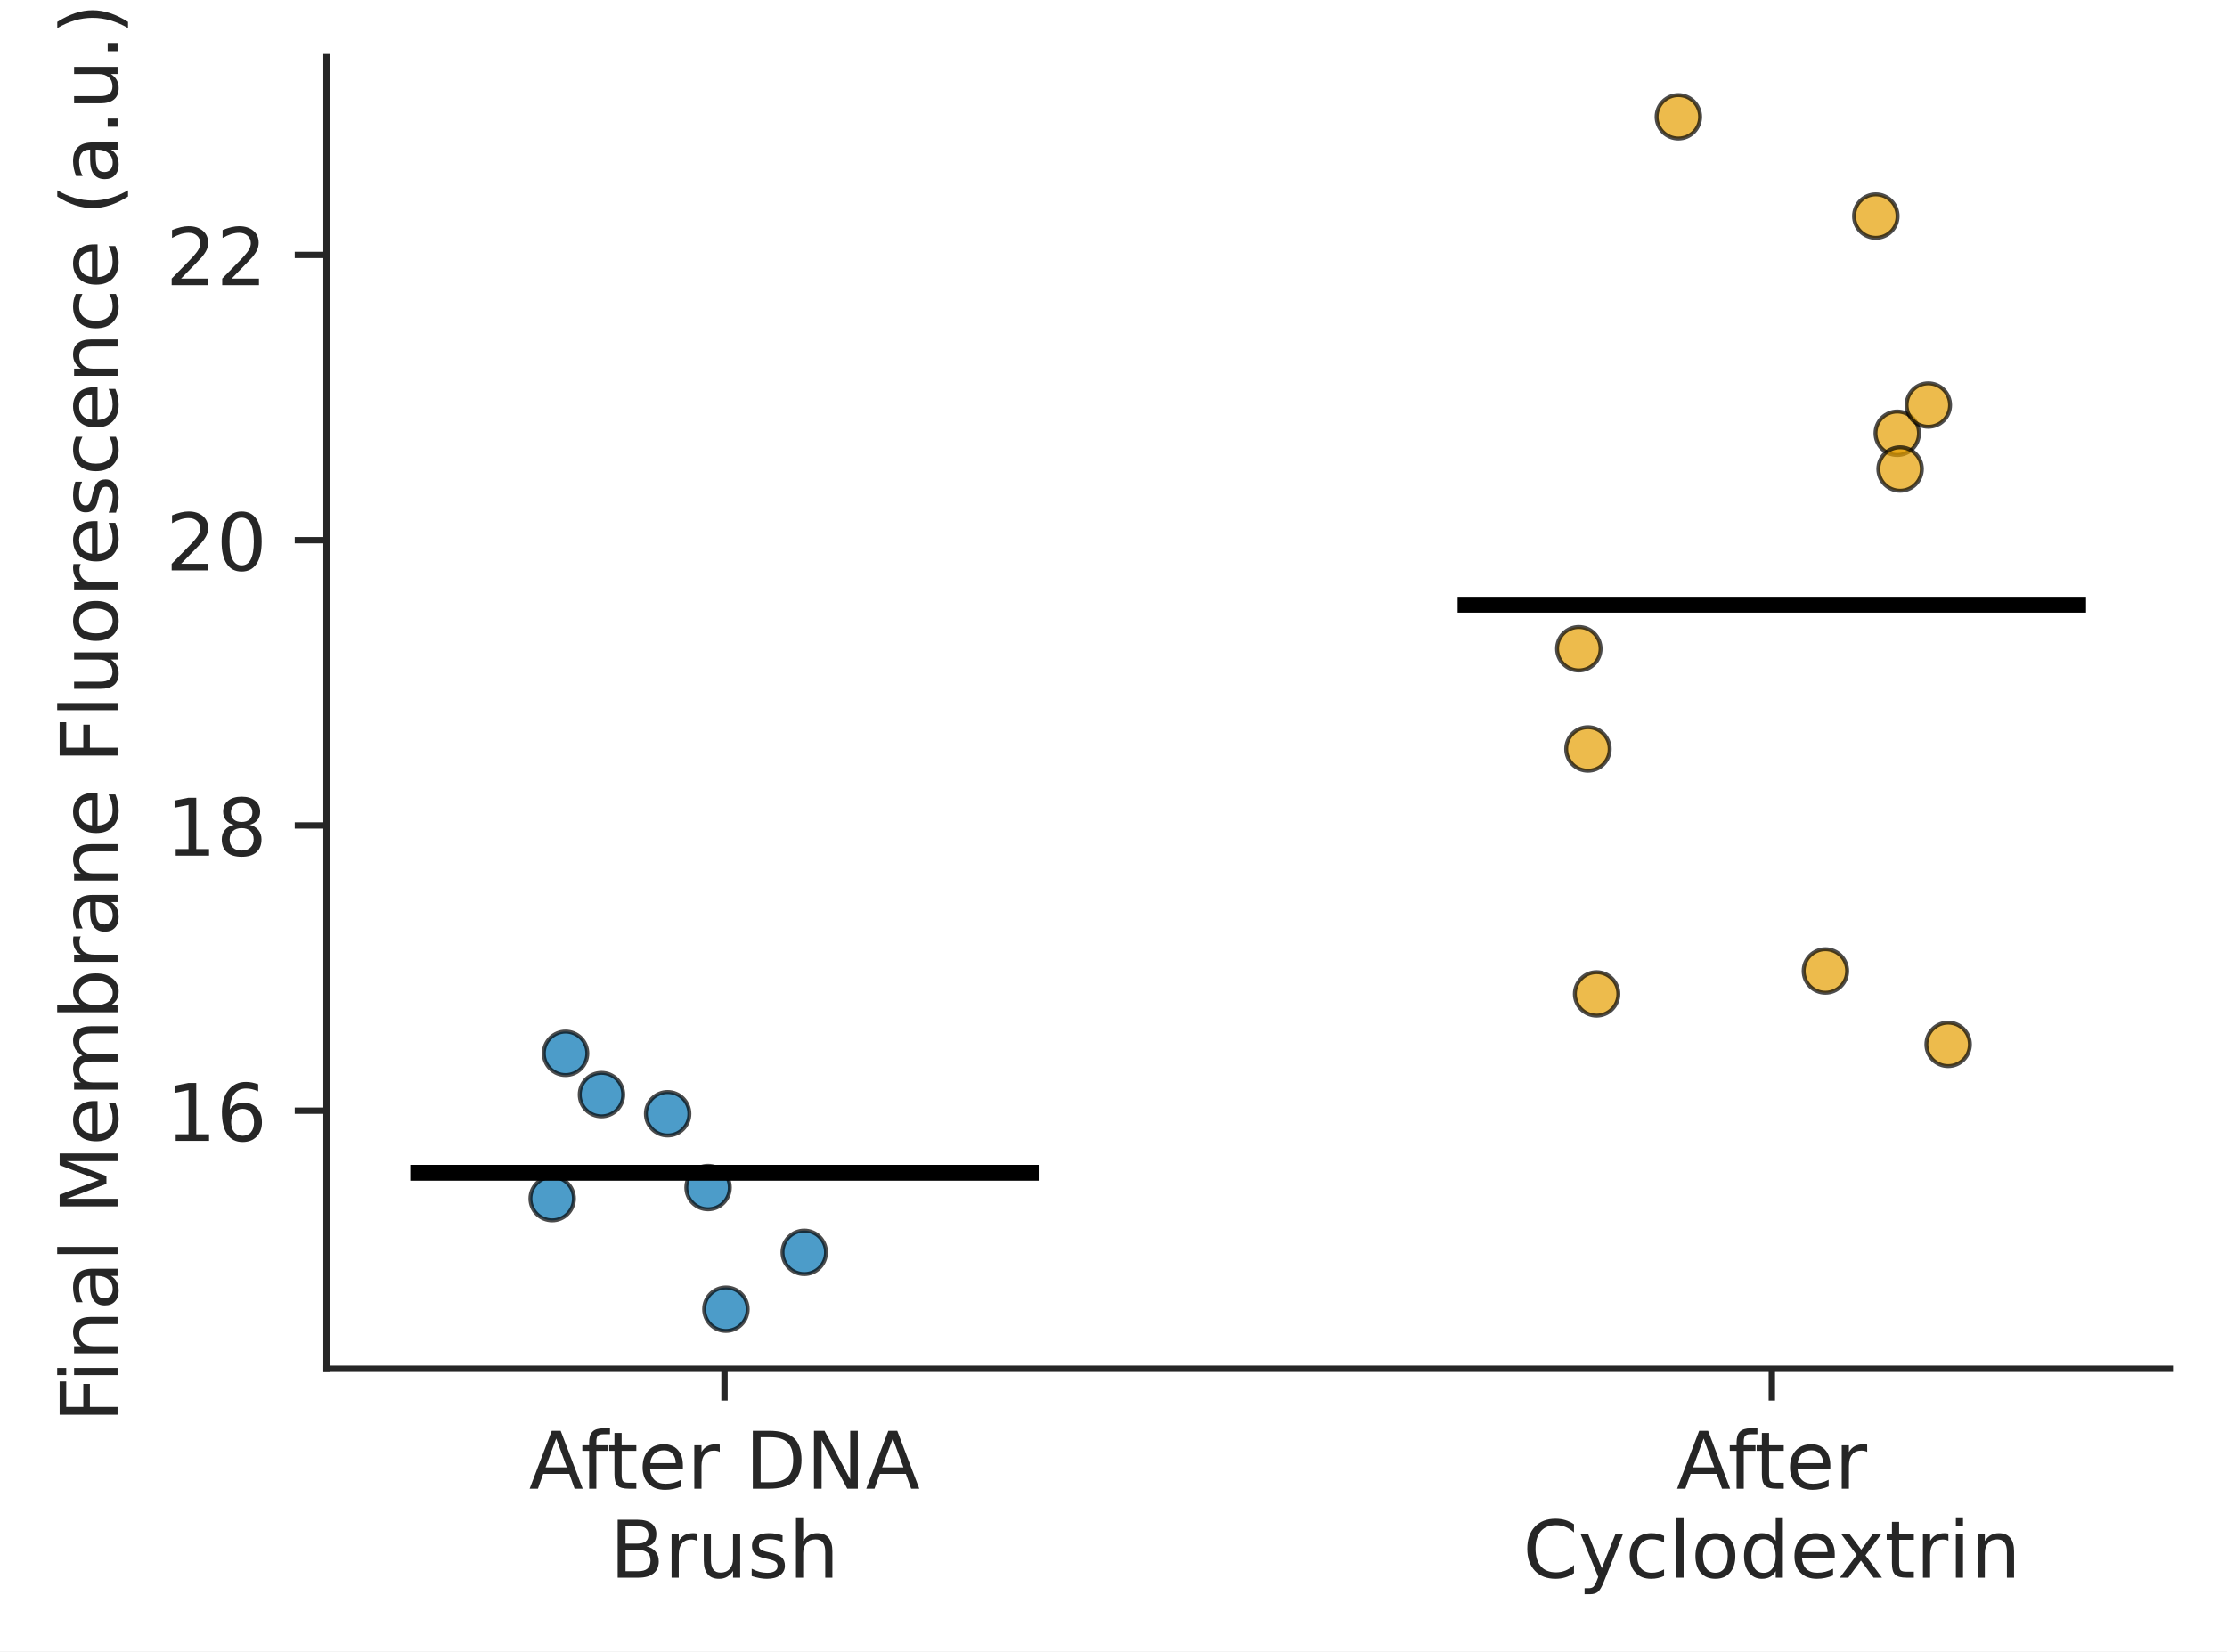
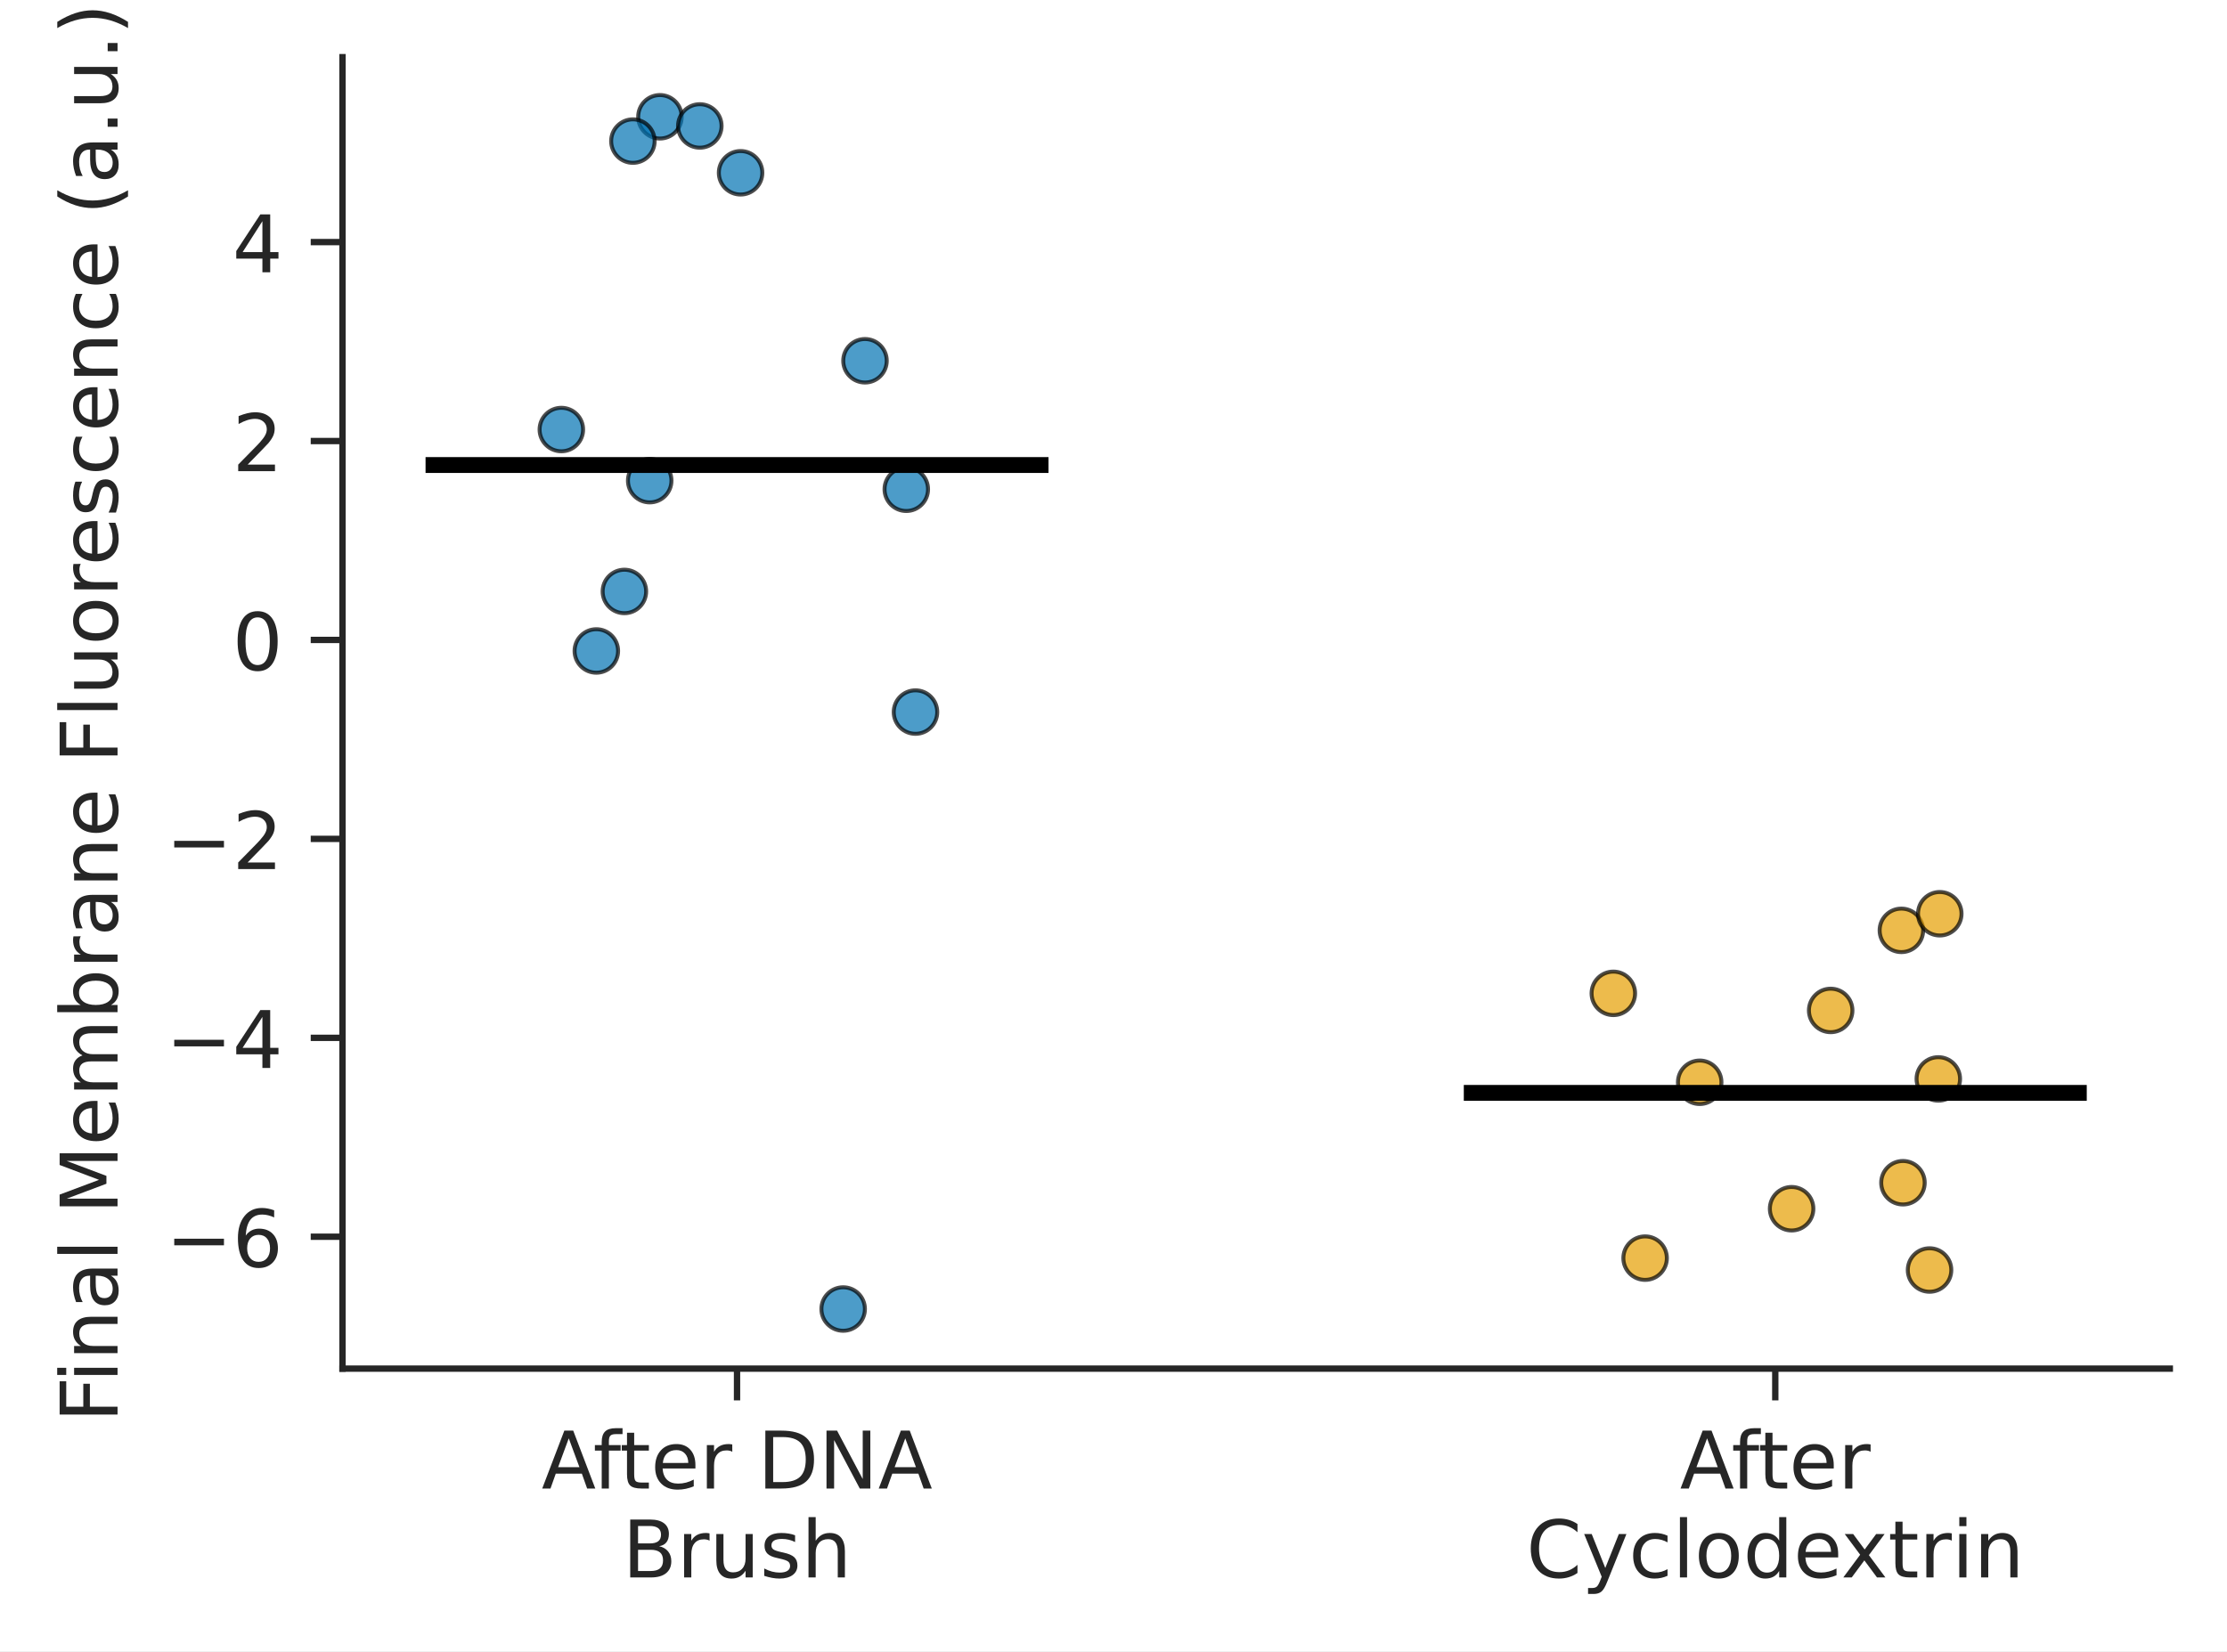
- <svg xmlns="http://www.w3.org/2000/svg" xmlns:xlink="http://www.w3.org/1999/xlink" width="280.343pt" height="207.932pt" viewBox="0 0 280.343 207.932" version="1.1">
+ <svg xmlns="http://www.w3.org/2000/svg" xmlns:xlink="http://www.w3.org/1999/xlink" width="280.38pt" height="207.932pt" viewBox="0 0 280.38 207.932" version="1.1">
  <defs>
    <style type="text/css">*{stroke-linejoin: round; stroke-linecap: butt}</style>
  </defs>
  <g id="figure_1">
    <g id="patch_1">
-       <path d="M 0 207.932  L 280.343 207.932  L 280.343 0  L 0 0  z " style="fill: #ffffff" />
+       <path d="M 0 207.932  L 280.38 207.932  L 280.38 0  L 0 0  z " style="fill: #ffffff" />
    </g>
    <g id="axes_1">
      <g id="patch_2">
-         <path d="M 41.103 172.356  L 273.143 172.356  L 273.143 7.2  L 41.103 7.2  z " style="fill: #ffffff" />
+         <path d="M 43.12 172.356  L 273.18 172.356  L 273.18 7.2  L 43.12 7.2  z " style="fill: #ffffff" />
      </g>
      <g id="matplotlib.axis_1">
        <g id="xtick_1">
          <g id="line2d_1">
            <defs>
-               <path id="mcca03a8f1b" d="M 0 0  L 0 4  " style="stroke: #262626; stroke-width: 0.8" />
+               <path id="m48cc5490fe" d="M 0 0  L 0 4  " style="stroke: #262626; stroke-width: 0.8" />
            </defs>
            <g>
-               <use xlink:href="#mcca03a8f1b" x="91.203" y="172.356" style="fill: #262626; stroke: #262626; stroke-width: 0.8" />
+               <use xlink:href="#m48cc5490fe" x="92.792" y="172.356" style="fill: #262626; stroke: #262626; stroke-width: 0.8" />
            </g>
          </g>
          <g id="text_1">
-             <g style="fill: #262626" transform="translate(66.59876 187.4544) scale(0.1 -0.1)">
+             <g style="fill: #262626" transform="translate(68.18845 187.4544) scale(0.1 -0.1)">
              <defs>
                <path id="DejaVuSans-41" d="M 2188 4044  L 1331 1722  L 3047 1722  L 2188 4044  z M 1831 4666  L 2547 4666  L 4325 0  L 3669 0  L 3244 1197  L 1141 1197  L 716 0  L 50 0  L 1831 4666  z " transform="scale(0.015625)" />
                <path id="DejaVuSans-66" d="M 2375 4863  L 2375 4384  L 1825 4384  Q 1516 4384 1395 4259  Q 1275 4134 1275 3809  L 1275 3500  L 2222 3500  L 2222 3053  L 1275 3053  L 1275 0  L 697 0  L 697 3053  L 147 3053  L 147 3500  L 697 3500  L 697 3744  Q 697 4328 969 4595  Q 1241 4863 1831 4863  L 2375 4863  z " transform="scale(0.015625)" />
                <path id="DejaVuSans-74" d="M 1172 4494  L 1172 3500  L 2356 3500  L 2356 3053  L 1172 3053  L 1172 1153  Q 1172 725 1289 603  Q 1406 481 1766 481  L 2356 481  L 2356 0  L 1766 0  Q 1100 0 847 248  Q 594 497 594 1153  L 594 3053  L 172 3053  L 172 3500  L 594 3500  L 594 4494  L 1172 4494  z " transform="scale(0.015625)" />
                <path id="DejaVuSans-65" d="M 3597 1894  L 3597 1613  L 953 1613  Q 991 1019 1311 708  Q 1631 397 2203 397  Q 2534 397 2845 478  Q 3156 559 3463 722  L 3463 178  Q 3153 47 2828 -22  Q 2503 -91 2169 -91  Q 1331 -91 842 396  Q 353 884 353 1716  Q 353 2575 817 3079  Q 1281 3584 2069 3584  Q 2775 3584 3186 3129  Q 3597 2675 3597 1894  z M 3022 2063  Q 3016 2534 2758 2815  Q 2500 3097 2075 3097  Q 1594 3097 1305 2825  Q 1016 2553 972 2059  L 3022 2063  z " transform="scale(0.015625)" />
                <path id="DejaVuSans-72" d="M 2631 2963  Q 2534 3019 2420 3045  Q 2306 3072 2169 3072  Q 1681 3072 1420 2755  Q 1159 2438 1159 1844  L 1159 0  L 581 0  L 581 3500  L 1159 3500  L 1159 2956  Q 1341 3275 1631 3429  Q 1922 3584 2338 3584  Q 2397 3584 2469 3576  Q 2541 3569 2628 3553  L 2631 2963  z " transform="scale(0.015625)" />
                <path id="DejaVuSans-20" transform="scale(0.015625)" />
                <path id="DejaVuSans-44" d="M 1259 4147  L 1259 519  L 2022 519  Q 2988 519 3436 956  Q 3884 1394 3884 2338  Q 3884 3275 3436 3711  Q 2988 4147 2022 4147  L 1259 4147  z M 628 4666  L 1925 4666  Q 3281 4666 3915 4102  Q 4550 3538 4550 2338  Q 4550 1131 3912 565  Q 3275 0 1925 0  L 628 0  L 628 4666  z " transform="scale(0.015625)" />
                <path id="DejaVuSans-4e" d="M 628 4666  L 1478 4666  L 3547 763  L 3547 4666  L 4159 4666  L 4159 0  L 3309 0  L 1241 3903  L 1241 0  L 628 0  L 628 4666  z " transform="scale(0.015625)" />
              </defs>
              <use xlink:href="#DejaVuSans-41" />
              <use xlink:href="#DejaVuSans-66" transform="translate(64.7832 0)" />
              <use xlink:href="#DejaVuSans-74" transform="translate(98.23828 0)" />
              <use xlink:href="#DejaVuSans-65" transform="translate(137.4473 0)" />
              <use xlink:href="#DejaVuSans-72" transform="translate(198.9707 0)" />
              <use xlink:href="#DejaVuSans-20" transform="translate(240.084 0)" />
              <use xlink:href="#DejaVuSans-44" transform="translate(271.8711 0)" />
              <use xlink:href="#DejaVuSans-4e" transform="translate(348.873 0)" />
              <use xlink:href="#DejaVuSans-41" transform="translate(423.6777 0)" />
            </g>
-             <g style="fill: #262626" transform="translate(76.77455 198.6523) scale(0.1 -0.1)">
+             <g style="fill: #262626" transform="translate(78.36423 198.6523) scale(0.1 -0.1)">
              <defs>
                <path id="DejaVuSans-42" d="M 1259 2228  L 1259 519  L 2272 519  Q 2781 519 3026 730  Q 3272 941 3272 1375  Q 3272 1813 3026 2020  Q 2781 2228 2272 2228  L 1259 2228  z M 1259 4147  L 1259 2741  L 2194 2741  Q 2656 2741 2882 2914  Q 3109 3088 3109 3444  Q 3109 3797 2882 3972  Q 2656 4147 2194 4147  L 1259 4147  z M 628 4666  L 2241 4666  Q 2963 4666 3353 4366  Q 3744 4066 3744 3513  Q 3744 3084 3544 2831  Q 3344 2578 2956 2516  Q 3422 2416 3680 2098  Q 3938 1781 3938 1306  Q 3938 681 3513 340  Q 3088 0 2303 0  L 628 0  L 628 4666  z " transform="scale(0.015625)" />
                <path id="DejaVuSans-75" d="M 544 1381  L 544 3500  L 1119 3500  L 1119 1403  Q 1119 906 1312 657  Q 1506 409 1894 409  Q 2359 409 2629 706  Q 2900 1003 2900 1516  L 2900 3500  L 3475 3500  L 3475 0  L 2900 0  L 2900 538  Q 2691 219 2414 64  Q 2138 -91 1772 -91  Q 1169 -91 856 284  Q 544 659 544 1381  z M 1991 3584  L 1991 3584  z " transform="scale(0.015625)" />
                <path id="DejaVuSans-73" d="M 2834 3397  L 2834 2853  Q 2591 2978 2328 3040  Q 2066 3103 1784 3103  Q 1356 3103 1142 2972  Q 928 2841 928 2578  Q 928 2378 1081 2264  Q 1234 2150 1697 2047  L 1894 2003  Q 2506 1872 2764 1633  Q 3022 1394 3022 966  Q 3022 478 2636 193  Q 2250 -91 1575 -91  Q 1294 -91 989 -36  Q 684 19 347 128  L 347 722  Q 666 556 975 473  Q 1284 391 1588 391  Q 1994 391 2212 530  Q 2431 669 2431 922  Q 2431 1156 2273 1281  Q 2116 1406 1581 1522  L 1381 1569  Q 847 1681 609 1914  Q 372 2147 372 2553  Q 372 3047 722 3315  Q 1072 3584 1716 3584  Q 2034 3584 2315 3537  Q 2597 3491 2834 3397  z " transform="scale(0.015625)" />
                <path id="DejaVuSans-68" d="M 3513 2113  L 3513 0  L 2938 0  L 2938 2094  Q 2938 2591 2744 2837  Q 2550 3084 2163 3084  Q 1697 3084 1428 2787  Q 1159 2491 1159 1978  L 1159 0  L 581 0  L 581 4863  L 1159 4863  L 1159 2956  Q 1366 3272 1645 3428  Q 1925 3584 2291 3584  Q 2894 3584 3203 3211  Q 3513 2838 3513 2113  z " transform="scale(0.015625)" />
              </defs>
              <use xlink:href="#DejaVuSans-42" />
              <use xlink:href="#DejaVuSans-72" transform="translate(68.60352 0)" />
              <use xlink:href="#DejaVuSans-75" transform="translate(109.7168 0)" />
              <use xlink:href="#DejaVuSans-73" transform="translate(173.0957 0)" />
              <use xlink:href="#DejaVuSans-68" transform="translate(225.1953 0)" />
            </g>
          </g>
        </g>
        <g id="xtick_2">
          <g id="line2d_2">
            <g>
-               <use xlink:href="#mcca03a8f1b" x="223.044" y="172.356" style="fill: #262626; stroke: #262626; stroke-width: 0.8" />
+               <use xlink:href="#m48cc5490fe" x="223.508" y="172.356" style="fill: #262626; stroke: #262626; stroke-width: 0.8" />
            </g>
          </g>
          <g id="text_2">
-             <g style="fill: #262626" transform="translate(211.0397 187.4544) scale(0.1 -0.1)">
+             <g style="fill: #262626" transform="translate(211.5044 187.4544) scale(0.1 -0.1)">
              <use xlink:href="#DejaVuSans-41" />
              <use xlink:href="#DejaVuSans-66" transform="translate(64.7832 0)" />
              <use xlink:href="#DejaVuSans-74" transform="translate(98.23828 0)" />
              <use xlink:href="#DejaVuSans-65" transform="translate(137.4473 0)" />
              <use xlink:href="#DejaVuSans-72" transform="translate(198.9707 0)" />
            </g>
-             <g style="fill: #262626" transform="translate(191.699 198.6523) scale(0.1 -0.1)">
+             <g style="fill: #262626" transform="translate(192.1637 198.6523) scale(0.1 -0.1)">
              <defs>
                <path id="DejaVuSans-43" d="M 4122 4306  L 4122 3641  Q 3803 3938 3442 4084  Q 3081 4231 2675 4231  Q 1875 4231 1450 3742  Q 1025 3253 1025 2328  Q 1025 1406 1450 917  Q 1875 428 2675 428  Q 3081 428 3442 575  Q 3803 722 4122 1019  L 4122 359  Q 3791 134 3420 21  Q 3050 -91 2638 -91  Q 1578 -91 968 557  Q 359 1206 359 2328  Q 359 3453 968 4101  Q 1578 4750 2638 4750  Q 3056 4750 3426 4639  Q 3797 4528 4122 4306  z " transform="scale(0.015625)" />
                <path id="DejaVuSans-79" d="M 2059 -325  Q 1816 -950 1584 -1140  Q 1353 -1331 966 -1331  L 506 -1331  L 506 -850  L 844 -850  Q 1081 -850 1212 -737  Q 1344 -625 1503 -206  L 1606 56  L 191 3500  L 800 3500  L 1894 763  L 2988 3500  L 3597 3500  L 2059 -325  z " transform="scale(0.015625)" />
                <path id="DejaVuSans-63" d="M 3122 3366  L 3122 2828  Q 2878 2963 2633 3030  Q 2388 3097 2138 3097  Q 1578 3097 1268 2742  Q 959 2388 959 1747  Q 959 1106 1268 751  Q 1578 397 2138 397  Q 2388 397 2633 464  Q 2878 531 3122 666  L 3122 134  Q 2881 22 2623 -34  Q 2366 -91 2075 -91  Q 1284 -91 818 406  Q 353 903 353 1747  Q 353 2603 823 3093  Q 1294 3584 2113 3584  Q 2378 3584 2631 3529  Q 2884 3475 3122 3366  z " transform="scale(0.015625)" />
                <path id="DejaVuSans-6c" d="M 603 4863  L 1178 4863  L 1178 0  L 603 0  L 603 4863  z " transform="scale(0.015625)" />
                <path id="DejaVuSans-6f" d="M 1959 3097  Q 1497 3097 1228 2736  Q 959 2375 959 1747  Q 959 1119 1226 758  Q 1494 397 1959 397  Q 2419 397 2687 759  Q 2956 1122 2956 1747  Q 2956 2369 2687 2733  Q 2419 3097 1959 3097  z M 1959 3584  Q 2709 3584 3137 3096  Q 3566 2609 3566 1747  Q 3566 888 3137 398  Q 2709 -91 1959 -91  Q 1206 -91 779 398  Q 353 888 353 1747  Q 353 2609 779 3096  Q 1206 3584 1959 3584  z " transform="scale(0.015625)" />
                <path id="DejaVuSans-64" d="M 2906 2969  L 2906 4863  L 3481 4863  L 3481 0  L 2906 0  L 2906 525  Q 2725 213 2448 61  Q 2172 -91 1784 -91  Q 1150 -91 751 415  Q 353 922 353 1747  Q 353 2572 751 3078  Q 1150 3584 1784 3584  Q 2172 3584 2448 3432  Q 2725 3281 2906 2969  z M 947 1747  Q 947 1113 1208 752  Q 1469 391 1925 391  Q 2381 391 2643 752  Q 2906 1113 2906 1747  Q 2906 2381 2643 2742  Q 2381 3103 1925 3103  Q 1469 3103 1208 2742  Q 947 2381 947 1747  z " transform="scale(0.015625)" />
                <path id="DejaVuSans-78" d="M 3513 3500  L 2247 1797  L 3578 0  L 2900 0  L 1881 1375  L 863 0  L 184 0  L 1544 1831  L 300 3500  L 978 3500  L 1906 2253  L 2834 3500  L 3513 3500  z " transform="scale(0.015625)" />
                <path id="DejaVuSans-69" d="M 603 3500  L 1178 3500  L 1178 0  L 603 0  L 603 3500  z M 603 4863  L 1178 4863  L 1178 4134  L 603 4134  L 603 4863  z " transform="scale(0.015625)" />
                <path id="DejaVuSans-6e" d="M 3513 2113  L 3513 0  L 2938 0  L 2938 2094  Q 2938 2591 2744 2837  Q 2550 3084 2163 3084  Q 1697 3084 1428 2787  Q 1159 2491 1159 1978  L 1159 0  L 581 0  L 581 3500  L 1159 3500  L 1159 2956  Q 1366 3272 1645 3428  Q 1925 3584 2291 3584  Q 2894 3584 3203 3211  Q 3513 2838 3513 2113  z " transform="scale(0.015625)" />
              </defs>
              <use xlink:href="#DejaVuSans-43" />
              <use xlink:href="#DejaVuSans-79" transform="translate(69.82422 0)" />
              <use xlink:href="#DejaVuSans-63" transform="translate(129.0039 0)" />
              <use xlink:href="#DejaVuSans-6c" transform="translate(183.9844 0)" />
              <use xlink:href="#DejaVuSans-6f" transform="translate(211.7676 0)" />
              <use xlink:href="#DejaVuSans-64" transform="translate(272.9492 0)" />
              <use xlink:href="#DejaVuSans-65" transform="translate(336.4258 0)" />
              <use xlink:href="#DejaVuSans-78" transform="translate(396.1992 0)" />
              <use xlink:href="#DejaVuSans-74" transform="translate(455.3789 0)" />
              <use xlink:href="#DejaVuSans-72" transform="translate(494.5879 0)" />
              <use xlink:href="#DejaVuSans-69" transform="translate(535.7012 0)" />
              <use xlink:href="#DejaVuSans-6e" transform="translate(563.4844 0)" />
            </g>
          </g>
        </g>
      </g>
      <g id="matplotlib.axis_2">
        <g id="ytick_1">
          <g id="line2d_3">
            <defs>
-               <path id="mb4312012c1" d="M 0 0  L -4 0  " style="stroke: #262626; stroke-width: 0.8" />
+               <path id="m13d0f865ba" d="M 0 0  L -4 0  " style="stroke: #262626; stroke-width: 0.8" />
            </defs>
            <g>
-               <use xlink:href="#mb4312012c1" x="41.103" y="139.857" style="fill: #262626; stroke: #262626; stroke-width: 0.8" />
+               <use xlink:href="#m13d0f865ba" x="43.12" y="155.746" style="fill: #262626; stroke: #262626; stroke-width: 0.8" />
            </g>
          </g>
          <g id="text_3">
-             <g style="fill: #262626" transform="translate(20.87813 143.6566) scale(0.1 -0.1)">
-               <defs>
-                 <path id="DejaVuSans-31" d="M 794 531  L 1825 531  L 1825 4091  L 703 3866  L 703 4441  L 1819 4666  L 2450 4666  L 2450 531  L 3481 531  L 3481 0  L 794 0  L 794 531  z " transform="scale(0.015625)" />
+             <g style="fill: #262626" transform="translate(20.87813 159.5456) scale(0.1 -0.1)">
+               <defs>
+                 <path id="DejaVuSans-2212" d="M 678 2272  L 4684 2272  L 4684 1741  L 678 1741  L 678 2272  z " transform="scale(0.015625)" />
                <path id="DejaVuSans-36" d="M 2113 2584  Q 1688 2584 1439 2293  Q 1191 2003 1191 1497  Q 1191 994 1439 701  Q 1688 409 2113 409  Q 2538 409 2786 701  Q 3034 994 3034 1497  Q 3034 2003 2786 2293  Q 2538 2584 2113 2584  z M 3366 4563  L 3366 3988  Q 3128 4100 2886 4159  Q 2644 4219 2406 4219  Q 1781 4219 1451 3797  Q 1122 3375 1075 2522  Q 1259 2794 1537 2939  Q 1816 3084 2150 3084  Q 2853 3084 3261 2657  Q 3669 2231 3669 1497  Q 3669 778 3244 343  Q 2819 -91 2113 -91  Q 1303 -91 875 529  Q 447 1150 447 2328  Q 447 3434 972 4092  Q 1497 4750 2381 4750  Q 2619 4750 2861 4703  Q 3103 4656 3366 4563  z " transform="scale(0.015625)" />
              </defs>
-               <use xlink:href="#DejaVuSans-31" />
-               <use xlink:href="#DejaVuSans-36" transform="translate(63.62305 0)" />
+               <use xlink:href="#DejaVuSans-2212" />
+               <use xlink:href="#DejaVuSans-36" transform="translate(83.78906 0)" />
            </g>
          </g>
        </g>
        <g id="ytick_2">
          <g id="line2d_4">
            <g>
-               <use xlink:href="#mb4312012c1" x="41.103" y="103.941" style="fill: #262626; stroke: #262626; stroke-width: 0.8" />
+               <use xlink:href="#m13d0f865ba" x="43.12" y="130.695" style="fill: #262626; stroke: #262626; stroke-width: 0.8" />
            </g>
          </g>
          <g id="text_4">
-             <g style="fill: #262626" transform="translate(20.87813 107.7399) scale(0.1 -0.1)">
-               <defs>
-                 <path id="DejaVuSans-38" d="M 2034 2216  Q 1584 2216 1326 1975  Q 1069 1734 1069 1313  Q 1069 891 1326 650  Q 1584 409 2034 409  Q 2484 409 2743 651  Q 3003 894 3003 1313  Q 3003 1734 2745 1975  Q 2488 2216 2034 2216  z M 1403 2484  Q 997 2584 770 2862  Q 544 3141 544 3541  Q 544 4100 942 4425  Q 1341 4750 2034 4750  Q 2731 4750 3128 4425  Q 3525 4100 3525 3541  Q 3525 3141 3298 2862  Q 3072 2584 2669 2484  Q 3125 2378 3379 2068  Q 3634 1759 3634 1313  Q 3634 634 3220 271  Q 2806 -91 2034 -91  Q 1263 -91 848 271  Q 434 634 434 1313  Q 434 1759 690 2068  Q 947 2378 1403 2484  z M 1172 3481  Q 1172 3119 1398 2916  Q 1625 2713 2034 2713  Q 2441 2713 2670 2916  Q 2900 3119 2900 3481  Q 2900 3844 2670 4047  Q 2441 4250 2034 4250  Q 1625 4250 1398 4047  Q 1172 3844 1172 3481  z " transform="scale(0.015625)" />
-               </defs>
-               <use xlink:href="#DejaVuSans-31" />
-               <use xlink:href="#DejaVuSans-38" transform="translate(63.62305 0)" />
+             <g style="fill: #262626" transform="translate(20.87813 134.4938) scale(0.1 -0.1)">
+               <defs>
+                 <path id="DejaVuSans-34" d="M 2419 4116  L 825 1625  L 2419 1625  L 2419 4116  z M 2253 4666  L 3047 4666  L 3047 1625  L 3713 1625  L 3713 1100  L 3047 1100  L 3047 0  L 2419 0  L 2419 1100  L 313 1100  L 313 1709  L 2253 4666  z " transform="scale(0.015625)" />
+               </defs>
+               <use xlink:href="#DejaVuSans-2212" />
+               <use xlink:href="#DejaVuSans-34" transform="translate(83.78906 0)" />
            </g>
          </g>
        </g>
        <g id="ytick_3">
          <g id="line2d_5">
            <g>
-               <use xlink:href="#mb4312012c1" x="41.103" y="68.024" style="fill: #262626; stroke: #262626; stroke-width: 0.8" />
+               <use xlink:href="#m13d0f865ba" x="43.12" y="105.643" style="fill: #262626; stroke: #262626; stroke-width: 0.8" />
            </g>
          </g>
          <g id="text_5">
-             <g style="fill: #262626" transform="translate(20.87813 71.82314) scale(0.1 -0.1)">
+             <g style="fill: #262626" transform="translate(20.87813 109.4419) scale(0.1 -0.1)">
              <defs>
                <path id="DejaVuSans-32" d="M 1228 531  L 3431 531  L 3431 0  L 469 0  L 469 531  Q 828 903 1448 1529  Q 2069 2156 2228 2338  Q 2531 2678 2651 2914  Q 2772 3150 2772 3378  Q 2772 3750 2511 3984  Q 2250 4219 1831 4219  Q 1534 4219 1204 4116  Q 875 4013 500 3803  L 500 4441  Q 881 4594 1212 4672  Q 1544 4750 1819 4750  Q 2544 4750 2975 4387  Q 3406 4025 3406 3419  Q 3406 3131 3298 2873  Q 3191 2616 2906 2266  Q 2828 2175 2409 1742  Q 1991 1309 1228 531  z " transform="scale(0.015625)" />
-                 <path id="DejaVuSans-30" d="M 2034 4250  Q 1547 4250 1301 3770  Q 1056 3291 1056 2328  Q 1056 1369 1301 889  Q 1547 409 2034 409  Q 2525 409 2770 889  Q 3016 1369 3016 2328  Q 3016 3291 2770 3770  Q 2525 4250 2034 4250  z M 2034 4750  Q 2819 4750 3233 4129  Q 3647 3509 3647 2328  Q 3647 1150 3233 529  Q 2819 -91 2034 -91  Q 1250 -91 836 529  Q 422 1150 422 2328  Q 422 3509 836 4129  Q 1250 4750 2034 4750  z " transform="scale(0.015625)" />
-               </defs>
-               <use xlink:href="#DejaVuSans-32" />
-               <use xlink:href="#DejaVuSans-30" transform="translate(63.62305 0)" />
+               </defs>
+               <use xlink:href="#DejaVuSans-2212" />
+               <use xlink:href="#DejaVuSans-32" transform="translate(83.78906 0)" />
            </g>
          </g>
        </g>
        <g id="ytick_4">
          <g id="line2d_6">
            <g>
-               <use xlink:href="#mb4312012c1" x="41.103" y="32.107" style="fill: #262626; stroke: #262626; stroke-width: 0.8" />
+               <use xlink:href="#m13d0f865ba" x="43.12" y="80.591" style="fill: #262626; stroke: #262626; stroke-width: 0.8" />
            </g>
          </g>
          <g id="text_6">
-             <g style="fill: #262626" transform="translate(20.87813 35.90639) scale(0.1 -0.1)">
+             <g style="fill: #262626" transform="translate(29.25781 84.39006) scale(0.1 -0.1)">
+               <defs>
+                 <path id="DejaVuSans-30" d="M 2034 4250  Q 1547 4250 1301 3770  Q 1056 3291 1056 2328  Q 1056 1369 1301 889  Q 1547 409 2034 409  Q 2525 409 2770 889  Q 3016 1369 3016 2328  Q 3016 3291 2770 3770  Q 2525 4250 2034 4250  z M 2034 4750  Q 2819 4750 3233 4129  Q 3647 3509 3647 2328  Q 3647 1150 3233 529  Q 2819 -91 2034 -91  Q 1250 -91 836 529  Q 422 1150 422 2328  Q 422 3509 836 4129  Q 1250 4750 2034 4750  z " transform="scale(0.015625)" />
+               </defs>
+               <use xlink:href="#DejaVuSans-30" />
+             </g>
+           </g>
+         </g>
+         <g id="ytick_5">
+           <g id="line2d_7">
+             <g>
+               <use xlink:href="#m13d0f865ba" x="43.12" y="55.539" style="fill: #262626; stroke: #262626; stroke-width: 0.8" />
+             </g>
+           </g>
+           <g id="text_7">
+             <g style="fill: #262626" transform="translate(29.25781 59.33821) scale(0.1 -0.1)">
              <use xlink:href="#DejaVuSans-32" />
-               <use xlink:href="#DejaVuSans-32" transform="translate(63.62305 0)" />
-             </g>
-           </g>
-         </g>
-         <g id="text_7">
+             </g>
+           </g>
+         </g>
+         <g id="ytick_6">
+           <g id="line2d_8">
+             <g>
+               <use xlink:href="#m13d0f865ba" x="43.12" y="30.487" style="fill: #262626; stroke: #262626; stroke-width: 0.8" />
+             </g>
+           </g>
+           <g id="text_8">
+             <g style="fill: #262626" transform="translate(29.25781 34.28635) scale(0.1 -0.1)">
+               <use xlink:href="#DejaVuSans-34" />
+             </g>
+           </g>
+         </g>
+         <g id="text_9">
          <g style="fill: #262626" transform="translate(14.79844 179.1194) rotate(-90) scale(0.1 -0.1)">
            <defs>
              <path id="DejaVuSans-46" d="M 628 4666  L 3309 4666  L 3309 4134  L 1259 4134  L 1259 2759  L 3109 2759  L 3109 2228  L 1259 2228  L 1259 0  L 628 0  L 628 4666  z " transform="scale(0.015625)" />
              <path id="DejaVuSans-61" d="M 2194 1759  Q 1497 1759 1228 1600  Q 959 1441 959 1056  Q 959 750 1161 570  Q 1363 391 1709 391  Q 2188 391 2477 730  Q 2766 1069 2766 1631  L 2766 1759  L 2194 1759  z M 3341 1997  L 3341 0  L 2766 0  L 2766 531  Q 2569 213 2275 61  Q 1981 -91 1556 -91  Q 1019 -91 701 211  Q 384 513 384 1019  Q 384 1609 779 1909  Q 1175 2209 1959 2209  L 2766 2209  L 2766 2266  Q 2766 2663 2505 2880  Q 2244 3097 1772 3097  Q 1472 3097 1187 3025  Q 903 2953 641 2809  L 641 3341  Q 956 3463 1253 3523  Q 1550 3584 1831 3584  Q 2591 3584 2966 3190  Q 3341 2797 3341 1997  z " transform="scale(0.015625)" />
              <path id="DejaVuSans-4d" d="M 628 4666  L 1569 4666  L 2759 1491  L 3956 4666  L 4897 4666  L 4897 0  L 4281 0  L 4281 4097  L 3078 897  L 2444 897  L 1241 4097  L 1241 0  L 628 0  L 628 4666  z " transform="scale(0.015625)" />
              <path id="DejaVuSans-6d" d="M 3328 2828  Q 3544 3216 3844 3400  Q 4144 3584 4550 3584  Q 5097 3584 5394 3201  Q 5691 2819 5691 2113  L 5691 0  L 5113 0  L 5113 2094  Q 5113 2597 4934 2840  Q 4756 3084 4391 3084  Q 3944 3084 3684 2787  Q 3425 2491 3425 1978  L 3425 0  L 2847 0  L 2847 2094  Q 2847 2600 2669 2842  Q 2491 3084 2119 3084  Q 1678 3084 1418 2786  Q 1159 2488 1159 1978  L 1159 0  L 581 0  L 581 3500  L 1159 3500  L 1159 2956  Q 1356 3278 1631 3431  Q 1906 3584 2284 3584  Q 2666 3584 2933 3390  Q 3200 3197 3328 2828  z " transform="scale(0.015625)" />
              <path id="DejaVuSans-62" d="M 3116 1747  Q 3116 2381 2855 2742  Q 2594 3103 2138 3103  Q 1681 3103 1420 2742  Q 1159 2381 1159 1747  Q 1159 1113 1420 752  Q 1681 391 2138 391  Q 2594 391 2855 752  Q 3116 1113 3116 1747  z M 1159 2969  Q 1341 3281 1617 3432  Q 1894 3584 2278 3584  Q 2916 3584 3314 3078  Q 3713 2572 3713 1747  Q 3713 922 3314 415  Q 2916 -91 2278 -91  Q 1894 -91 1617 61  Q 1341 213 1159 525  L 1159 0  L 581 0  L 581 4863  L 1159 4863  L 1159 2969  z " transform="scale(0.015625)" />
              <path id="DejaVuSans-28" d="M 1984 4856  Q 1566 4138 1362 3434  Q 1159 2731 1159 2009  Q 1159 1288 1364 580  Q 1569 -128 1984 -844  L 1484 -844  Q 1016 -109 783 600  Q 550 1309 550 2009  Q 550 2706 781 3412  Q 1013 4119 1484 4856  L 1984 4856  z " transform="scale(0.015625)" />
              <path id="DejaVuSans-2e" d="M 684 794  L 1344 794  L 1344 0  L 684 0  L 684 794  z " transform="scale(0.015625)" />
              <path id="DejaVuSans-29" d="M 513 4856  L 1013 4856  Q 1481 4119 1714 3412  Q 1947 2706 1947 2009  Q 1947 1309 1714 600  Q 1481 -109 1013 -844  L 513 -844  Q 928 -128 1133 580  Q 1338 1288 1338 2009  Q 1338 2731 1133 3434  Q 928 4138 513 4856  z " transform="scale(0.015625)" />
            </defs>
            <use xlink:href="#DejaVuSans-46" />
            <use xlink:href="#DejaVuSans-69" transform="translate(50.26953 0)" />
            <use xlink:href="#DejaVuSans-6e" transform="translate(78.05273 0)" />
            <use xlink:href="#DejaVuSans-61" transform="translate(141.4316 0)" />
            <use xlink:href="#DejaVuSans-6c" transform="translate(202.7109 0)" />
            <use xlink:href="#DejaVuSans-20" transform="translate(230.4941 0)" />
            <use xlink:href="#DejaVuSans-4d" transform="translate(262.2812 0)" />
            <use xlink:href="#DejaVuSans-65" transform="translate(348.5605 0)" />
            <use xlink:href="#DejaVuSans-6d" transform="translate(410.084 0)" />
            <use xlink:href="#DejaVuSans-62" transform="translate(507.4961 0)" />
            <use xlink:href="#DejaVuSans-72" transform="translate(570.9727 0)" />
            <use xlink:href="#DejaVuSans-61" transform="translate(612.0859 0)" />
            <use xlink:href="#DejaVuSans-6e" transform="translate(673.3652 0)" />
            <use xlink:href="#DejaVuSans-65" transform="translate(736.7441 0)" />
            <use xlink:href="#DejaVuSans-20" transform="translate(798.2676 0)" />
            <use xlink:href="#DejaVuSans-46" transform="translate(830.0547 0)" />
            <use xlink:href="#DejaVuSans-6c" transform="translate(887.5742 0)" />
            <use xlink:href="#DejaVuSans-75" transform="translate(915.3574 0)" />
            <use xlink:href="#DejaVuSans-6f" transform="translate(978.7363 0)" />
            <use xlink:href="#DejaVuSans-72" transform="translate(1039.918 0)" />
            <use xlink:href="#DejaVuSans-65" transform="translate(1078.781 0)" />
            <use xlink:href="#DejaVuSans-73" transform="translate(1140.305 0)" />
            <use xlink:href="#DejaVuSans-63" transform="translate(1192.404 0)" />
            <use xlink:href="#DejaVuSans-65" transform="translate(1247.385 0)" />
            <use xlink:href="#DejaVuSans-6e" transform="translate(1308.908 0)" />
            <use xlink:href="#DejaVuSans-63" transform="translate(1372.287 0)" />
            <use xlink:href="#DejaVuSans-65" transform="translate(1427.268 0)" />
            <use xlink:href="#DejaVuSans-20" transform="translate(1488.791 0)" />
            <use xlink:href="#DejaVuSans-28" transform="translate(1520.578 0)" />
            <use xlink:href="#DejaVuSans-61" transform="translate(1559.592 0)" />
            <use xlink:href="#DejaVuSans-2e" transform="translate(1620.871 0)" />
            <use xlink:href="#DejaVuSans-75" transform="translate(1652.658 0)" />
            <use xlink:href="#DejaVuSans-2e" transform="translate(1716.037 0)" />
            <use xlink:href="#DejaVuSans-29" transform="translate(1747.824 0)" />
          </g>
        </g>
      </g>
      <g id="PathCollection_1">
        <defs>
-           <path id="maa38adbe5b" d="M 0 2.739  C 0.726 2.739 1.423 2.45 1.936 1.936  C 2.45 1.423 2.739 0.726 2.739 0  C 2.739 -0.726 2.45 -1.423 1.936 -1.936  C 1.423 -2.45 0.726 -2.739 0 -2.739  C -0.726 -2.739 -1.423 -2.45 -1.936 -1.936  C -2.45 -1.423 -2.739 -0.726 -2.739 0  C -2.739 0.726 -2.45 1.423 -1.936 1.936  C -1.423 2.45 -0.726 2.739 0 2.739  z " style="stroke: #000000; stroke-opacity: 0.7; stroke-width: 0.5" />
+           <path id="m819b68bda6" d="M 0 2.739  C 0.726 2.739 1.423 2.45 1.936 1.936  C 2.45 1.423 2.739 0.726 2.739 0  C 2.739 -0.726 2.45 -1.423 1.936 -1.936  C 1.423 -2.45 0.726 -2.739 0 -2.739  C -0.726 -2.739 -1.423 -2.45 -1.936 -1.936  C -2.45 -1.423 -2.739 -0.726 -2.739 0  C -2.739 0.726 -2.45 1.423 -1.936 1.936  C -1.423 2.45 -0.726 2.739 0 2.739  z " style="stroke: #000000; stroke-opacity: 0.7; stroke-width: 0.5" />
        </defs>
-         <g clip-path="url(#pe97919be2f)">
-           <use xlink:href="#maa38adbe5b" x="69.512" y="150.927" style="fill: #0072b2; fill-opacity: 0.7; stroke: #000000; stroke-opacity: 0.7; stroke-width: 0.5" />
-           <use xlink:href="#maa38adbe5b" x="71.196" y="132.632" style="fill: #0072b2; fill-opacity: 0.7; stroke: #000000; stroke-opacity: 0.7; stroke-width: 0.5" />
-           <use xlink:href="#maa38adbe5b" x="89.134" y="149.534" style="fill: #0072b2; fill-opacity: 0.7; stroke: #000000; stroke-opacity: 0.7; stroke-width: 0.5" />
-           <use xlink:href="#maa38adbe5b" x="75.716" y="137.83" style="fill: #0072b2; fill-opacity: 0.7; stroke: #000000; stroke-opacity: 0.7; stroke-width: 0.5" />
-           <use xlink:href="#maa38adbe5b" x="84.045" y="140.243" style="fill: #0072b2; fill-opacity: 0.7; stroke: #000000; stroke-opacity: 0.7; stroke-width: 0.5" />
-           <use xlink:href="#maa38adbe5b" x="91.383" y="164.849" style="fill: #0072b2; fill-opacity: 0.7; stroke: #000000; stroke-opacity: 0.7; stroke-width: 0.5" />
-           <use xlink:href="#maa38adbe5b" x="101.243" y="157.691" style="fill: #0072b2; fill-opacity: 0.7; stroke: #000000; stroke-opacity: 0.7; stroke-width: 0.5" />
+         <g clip-path="url(#pb3ad3ba651)">
+           <use xlink:href="#m819b68bda6" x="83.086" y="14.707" style="fill: #0072b2; fill-opacity: 0.7; stroke: #000000; stroke-opacity: 0.7; stroke-width: 0.5" />
+           <use xlink:href="#m819b68bda6" x="93.24" y="21.76" style="fill: #0072b2; fill-opacity: 0.7; stroke: #000000; stroke-opacity: 0.7; stroke-width: 0.5" />
+           <use xlink:href="#m819b68bda6" x="114.103" y="61.613" style="fill: #0072b2; fill-opacity: 0.7; stroke: #000000; stroke-opacity: 0.7; stroke-width: 0.5" />
+           <use xlink:href="#m819b68bda6" x="79.684" y="17.768" style="fill: #0072b2; fill-opacity: 0.7; stroke: #000000; stroke-opacity: 0.7; stroke-width: 0.5" />
+           <use xlink:href="#m819b68bda6" x="88.107" y="15.861" style="fill: #0072b2; fill-opacity: 0.7; stroke: #000000; stroke-opacity: 0.7; stroke-width: 0.5" />
+           <use xlink:href="#m819b68bda6" x="106.154" y="164.849" style="fill: #0072b2; fill-opacity: 0.7; stroke: #000000; stroke-opacity: 0.7; stroke-width: 0.5" />
+           <use xlink:href="#m819b68bda6" x="78.612" y="74.483" style="fill: #0072b2; fill-opacity: 0.7; stroke: #000000; stroke-opacity: 0.7; stroke-width: 0.5" />
+           <use xlink:href="#m819b68bda6" x="70.674" y="54.094" style="fill: #0072b2; fill-opacity: 0.7; stroke: #000000; stroke-opacity: 0.7; stroke-width: 0.5" />
+           <use xlink:href="#m819b68bda6" x="81.799" y="60.529" style="fill: #0072b2; fill-opacity: 0.7; stroke: #000000; stroke-opacity: 0.7; stroke-width: 0.5" />
+           <use xlink:href="#m819b68bda6" x="75.079" y="81.978" style="fill: #0072b2; fill-opacity: 0.7; stroke: #000000; stroke-opacity: 0.7; stroke-width: 0.5" />
+           <use xlink:href="#m819b68bda6" x="115.26" y="89.674" style="fill: #0072b2; fill-opacity: 0.7; stroke: #000000; stroke-opacity: 0.7; stroke-width: 0.5" />
+           <use xlink:href="#m819b68bda6" x="108.903" y="45.433" style="fill: #0072b2; fill-opacity: 0.7; stroke: #000000; stroke-opacity: 0.7; stroke-width: 0.5" />
        </g>
      </g>
      <g id="PathCollection_2">
        <defs>
-           <path id="m07f2cf04b2" d="M 0 2.739  C 0.726 2.739 1.423 2.45 1.936 1.936  C 2.45 1.423 2.739 0.726 2.739 0  C 2.739 -0.726 2.45 -1.423 1.936 -1.936  C 1.423 -2.45 0.726 -2.739 0 -2.739  C -0.726 -2.739 -1.423 -2.45 -1.936 -1.936  C -2.45 -1.423 -2.739 -0.726 -2.739 0  C -2.739 0.726 -2.45 1.423 -1.936 1.936  C -1.423 2.45 -0.726 2.739 0 2.739  z " style="stroke: #000000; stroke-opacity: 0.7; stroke-width: 0.5" />
+           <path id="m854b64b5dd" d="M 0 2.739  C 0.726 2.739 1.423 2.45 1.936 1.936  C 2.45 1.423 2.739 0.726 2.739 0  C 2.739 -0.726 2.45 -1.423 1.936 -1.936  C 1.423 -2.45 0.726 -2.739 0 -2.739  C -0.726 -2.739 -1.423 -2.45 -1.936 -1.936  C -2.45 -1.423 -2.739 -0.726 -2.739 0  C -2.739 0.726 -2.45 1.423 -1.936 1.936  C -1.423 2.45 -0.726 2.739 0 2.739  z " style="stroke: #000000; stroke-opacity: 0.7; stroke-width: 0.5" />
        </defs>
-         <g clip-path="url(#pe97919be2f)">
-           <use xlink:href="#m07f2cf04b2" x="198.749" y="81.685" style="fill: #e69f00; fill-opacity: 0.7; stroke: #000000; stroke-opacity: 0.7; stroke-width: 0.5" />
-           <use xlink:href="#m07f2cf04b2" x="238.833" y="54.555" style="fill: #e69f00; fill-opacity: 0.7; stroke: #000000; stroke-opacity: 0.7; stroke-width: 0.5" />
-           <use xlink:href="#m07f2cf04b2" x="229.789" y="122.261" style="fill: #e69f00; fill-opacity: 0.7; stroke: #000000; stroke-opacity: 0.7; stroke-width: 0.5" />
-           <use xlink:href="#m07f2cf04b2" x="200.987" y="125.152" style="fill: #e69f00; fill-opacity: 0.7; stroke: #000000; stroke-opacity: 0.7; stroke-width: 0.5" />
-           <use xlink:href="#m07f2cf04b2" x="242.745" y="51.002" style="fill: #e69f00; fill-opacity: 0.7; stroke: #000000; stroke-opacity: 0.7; stroke-width: 0.5" />
-           <use xlink:href="#m07f2cf04b2" x="245.239" y="131.505" style="fill: #e69f00; fill-opacity: 0.7; stroke: #000000; stroke-opacity: 0.7; stroke-width: 0.5" />
-           <use xlink:href="#m07f2cf04b2" x="199.896" y="94.31" style="fill: #e69f00; fill-opacity: 0.7; stroke: #000000; stroke-opacity: 0.7; stroke-width: 0.5" />
-           <use xlink:href="#m07f2cf04b2" x="211.277" y="14.707" style="fill: #e69f00; fill-opacity: 0.7; stroke: #000000; stroke-opacity: 0.7; stroke-width: 0.5" />
-           <use xlink:href="#m07f2cf04b2" x="239.192" y="59.058" style="fill: #e69f00; fill-opacity: 0.7; stroke: #000000; stroke-opacity: 0.7; stroke-width: 0.5" />
-           <use xlink:href="#m07f2cf04b2" x="236.136" y="27.212" style="fill: #e69f00; fill-opacity: 0.7; stroke: #000000; stroke-opacity: 0.7; stroke-width: 0.5" />
+         <g clip-path="url(#pb3ad3ba651)">
+           <use xlink:href="#m854b64b5dd" x="230.483" y="127.247" style="fill: #e69f00; fill-opacity: 0.7; stroke: #000000; stroke-opacity: 0.7; stroke-width: 0.5" />
+           <use xlink:href="#m854b64b5dd" x="242.931" y="159.937" style="fill: #e69f00; fill-opacity: 0.7; stroke: #000000; stroke-opacity: 0.7; stroke-width: 0.5" />
+           <use xlink:href="#m854b64b5dd" x="239.386" y="117.162" style="fill: #e69f00; fill-opacity: 0.7; stroke: #000000; stroke-opacity: 0.7; stroke-width: 0.5" />
+           <use xlink:href="#m854b64b5dd" x="207.12" y="158.44" style="fill: #e69f00; fill-opacity: 0.7; stroke: #000000; stroke-opacity: 0.7; stroke-width: 0.5" />
+           <use xlink:href="#m854b64b5dd" x="244.034" y="135.872" style="fill: #e69f00; fill-opacity: 0.7; stroke: #000000; stroke-opacity: 0.7; stroke-width: 0.5" />
+           <use xlink:href="#m854b64b5dd" x="225.565" y="152.219" style="fill: #e69f00; fill-opacity: 0.7; stroke: #000000; stroke-opacity: 0.7; stroke-width: 0.5" />
+           <use xlink:href="#m854b64b5dd" x="239.583" y="148.945" style="fill: #e69f00; fill-opacity: 0.7; stroke: #000000; stroke-opacity: 0.7; stroke-width: 0.5" />
+           <use xlink:href="#m854b64b5dd" x="244.218" y="115.071" style="fill: #e69f00; fill-opacity: 0.7; stroke: #000000; stroke-opacity: 0.7; stroke-width: 0.5" />
+           <use xlink:href="#m854b64b5dd" x="213.992" y="136.295" style="fill: #e69f00; fill-opacity: 0.7; stroke: #000000; stroke-opacity: 0.7; stroke-width: 0.5" />
+           <use xlink:href="#m854b64b5dd" x="203.119" y="125.096" style="fill: #e69f00; fill-opacity: 0.7; stroke: #000000; stroke-opacity: 0.7; stroke-width: 0.5" />
        </g>
      </g>
      <g id="LineCollection_1">
-         <path d="M 51.65 147.672  L 130.755 147.672  " clip-path="url(#pe97919be2f)" style="fill: none; stroke: #000000; stroke-width: 2" />
+         <path d="M 53.578 58.562  L 132.007 58.562  " clip-path="url(#pb3ad3ba651)" style="fill: none; stroke: #000000; stroke-width: 2" />
      </g>
      <g id="LineCollection_2">
-         <path d="M 183.491 76.145  L 262.596 76.145  " clip-path="url(#pe97919be2f)" style="fill: none; stroke: #000000; stroke-width: 2" />
+         <path d="M 184.293 137.628  L 262.723 137.628  " clip-path="url(#pb3ad3ba651)" style="fill: none; stroke: #000000; stroke-width: 2" />
      </g>
      <g id="patch_3">
-         <path d="M 41.103 172.356  L 41.103 7.2  " style="fill: none; stroke: #262626; stroke-width: 0.8; stroke-linejoin: miter; stroke-linecap: square" />
+         <path d="M 43.12 172.356  L 43.12 7.2  " style="fill: none; stroke: #262626; stroke-width: 0.8; stroke-linejoin: miter; stroke-linecap: square" />
      </g>
      <g id="patch_4">
-         <path d="M 41.103 172.356  L 273.143 172.356  " style="fill: none; stroke: #262626; stroke-width: 0.8; stroke-linejoin: miter; stroke-linecap: square" />
+         <path d="M 43.12 172.356  L 273.18 172.356  " style="fill: none; stroke: #262626; stroke-width: 0.8; stroke-linejoin: miter; stroke-linecap: square" />
      </g>
    </g>
  </g>
  <defs>
-     <clipPath id="pe97919be2f">
-       <rect x="41.103" y="7.2" width="232.04" height="165.156" />
+     <clipPath id="pb3ad3ba651">
+       <rect x="43.12" y="7.2" width="230.06" height="165.156" />
    </clipPath>
  </defs>
</svg>
